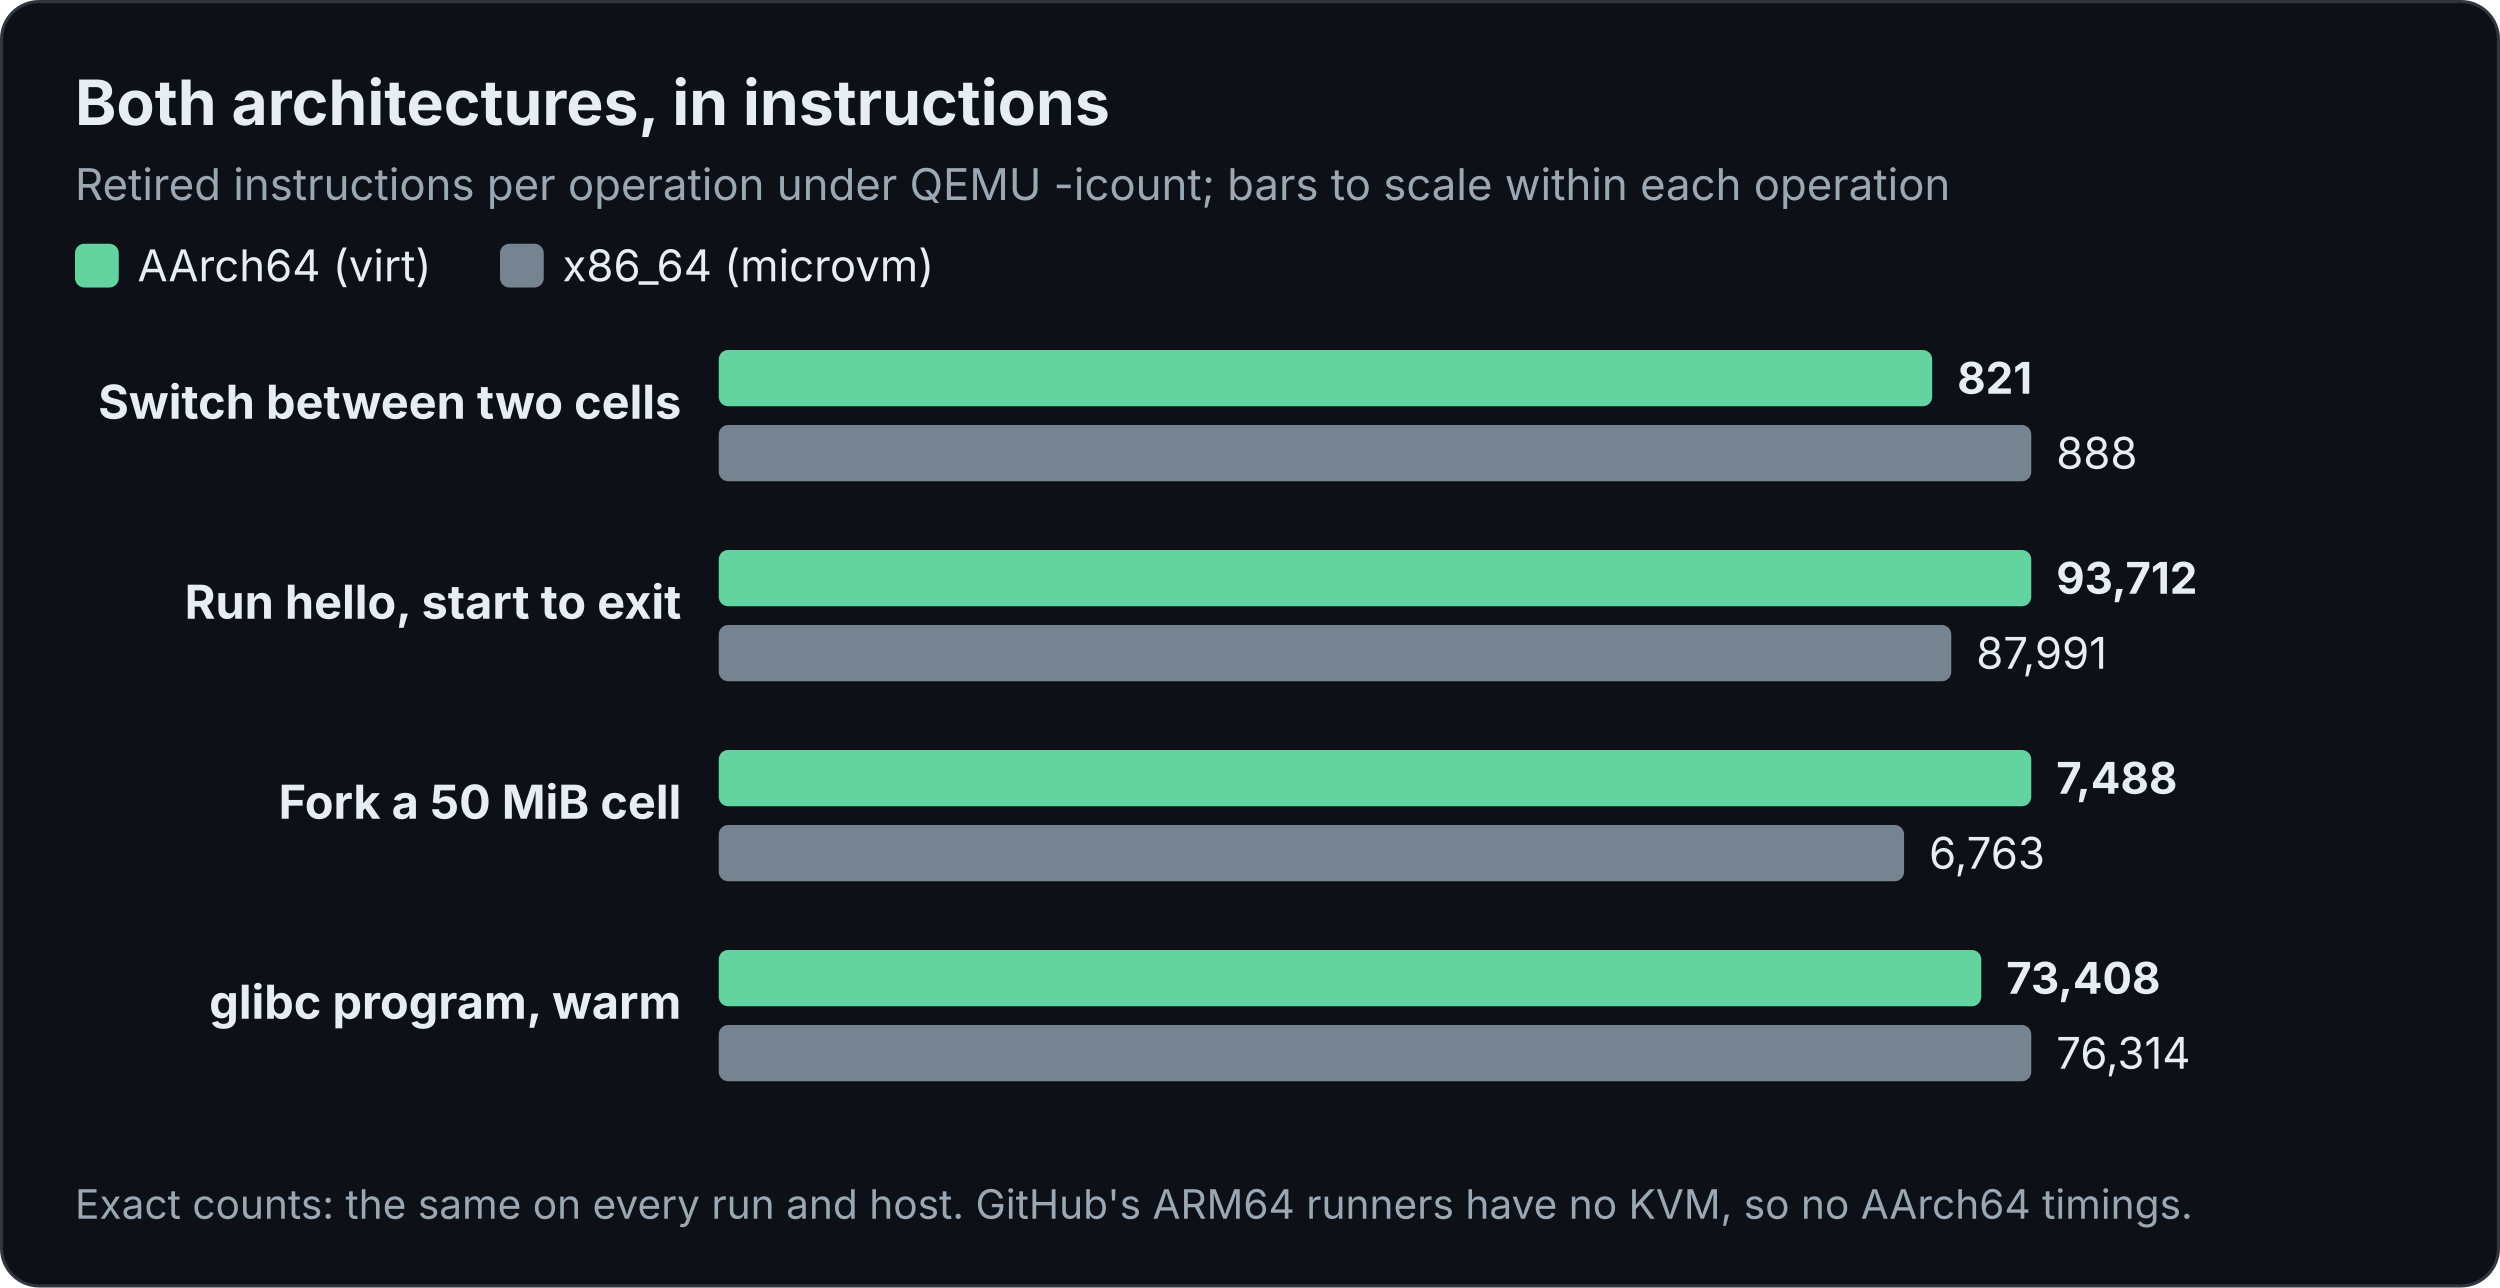
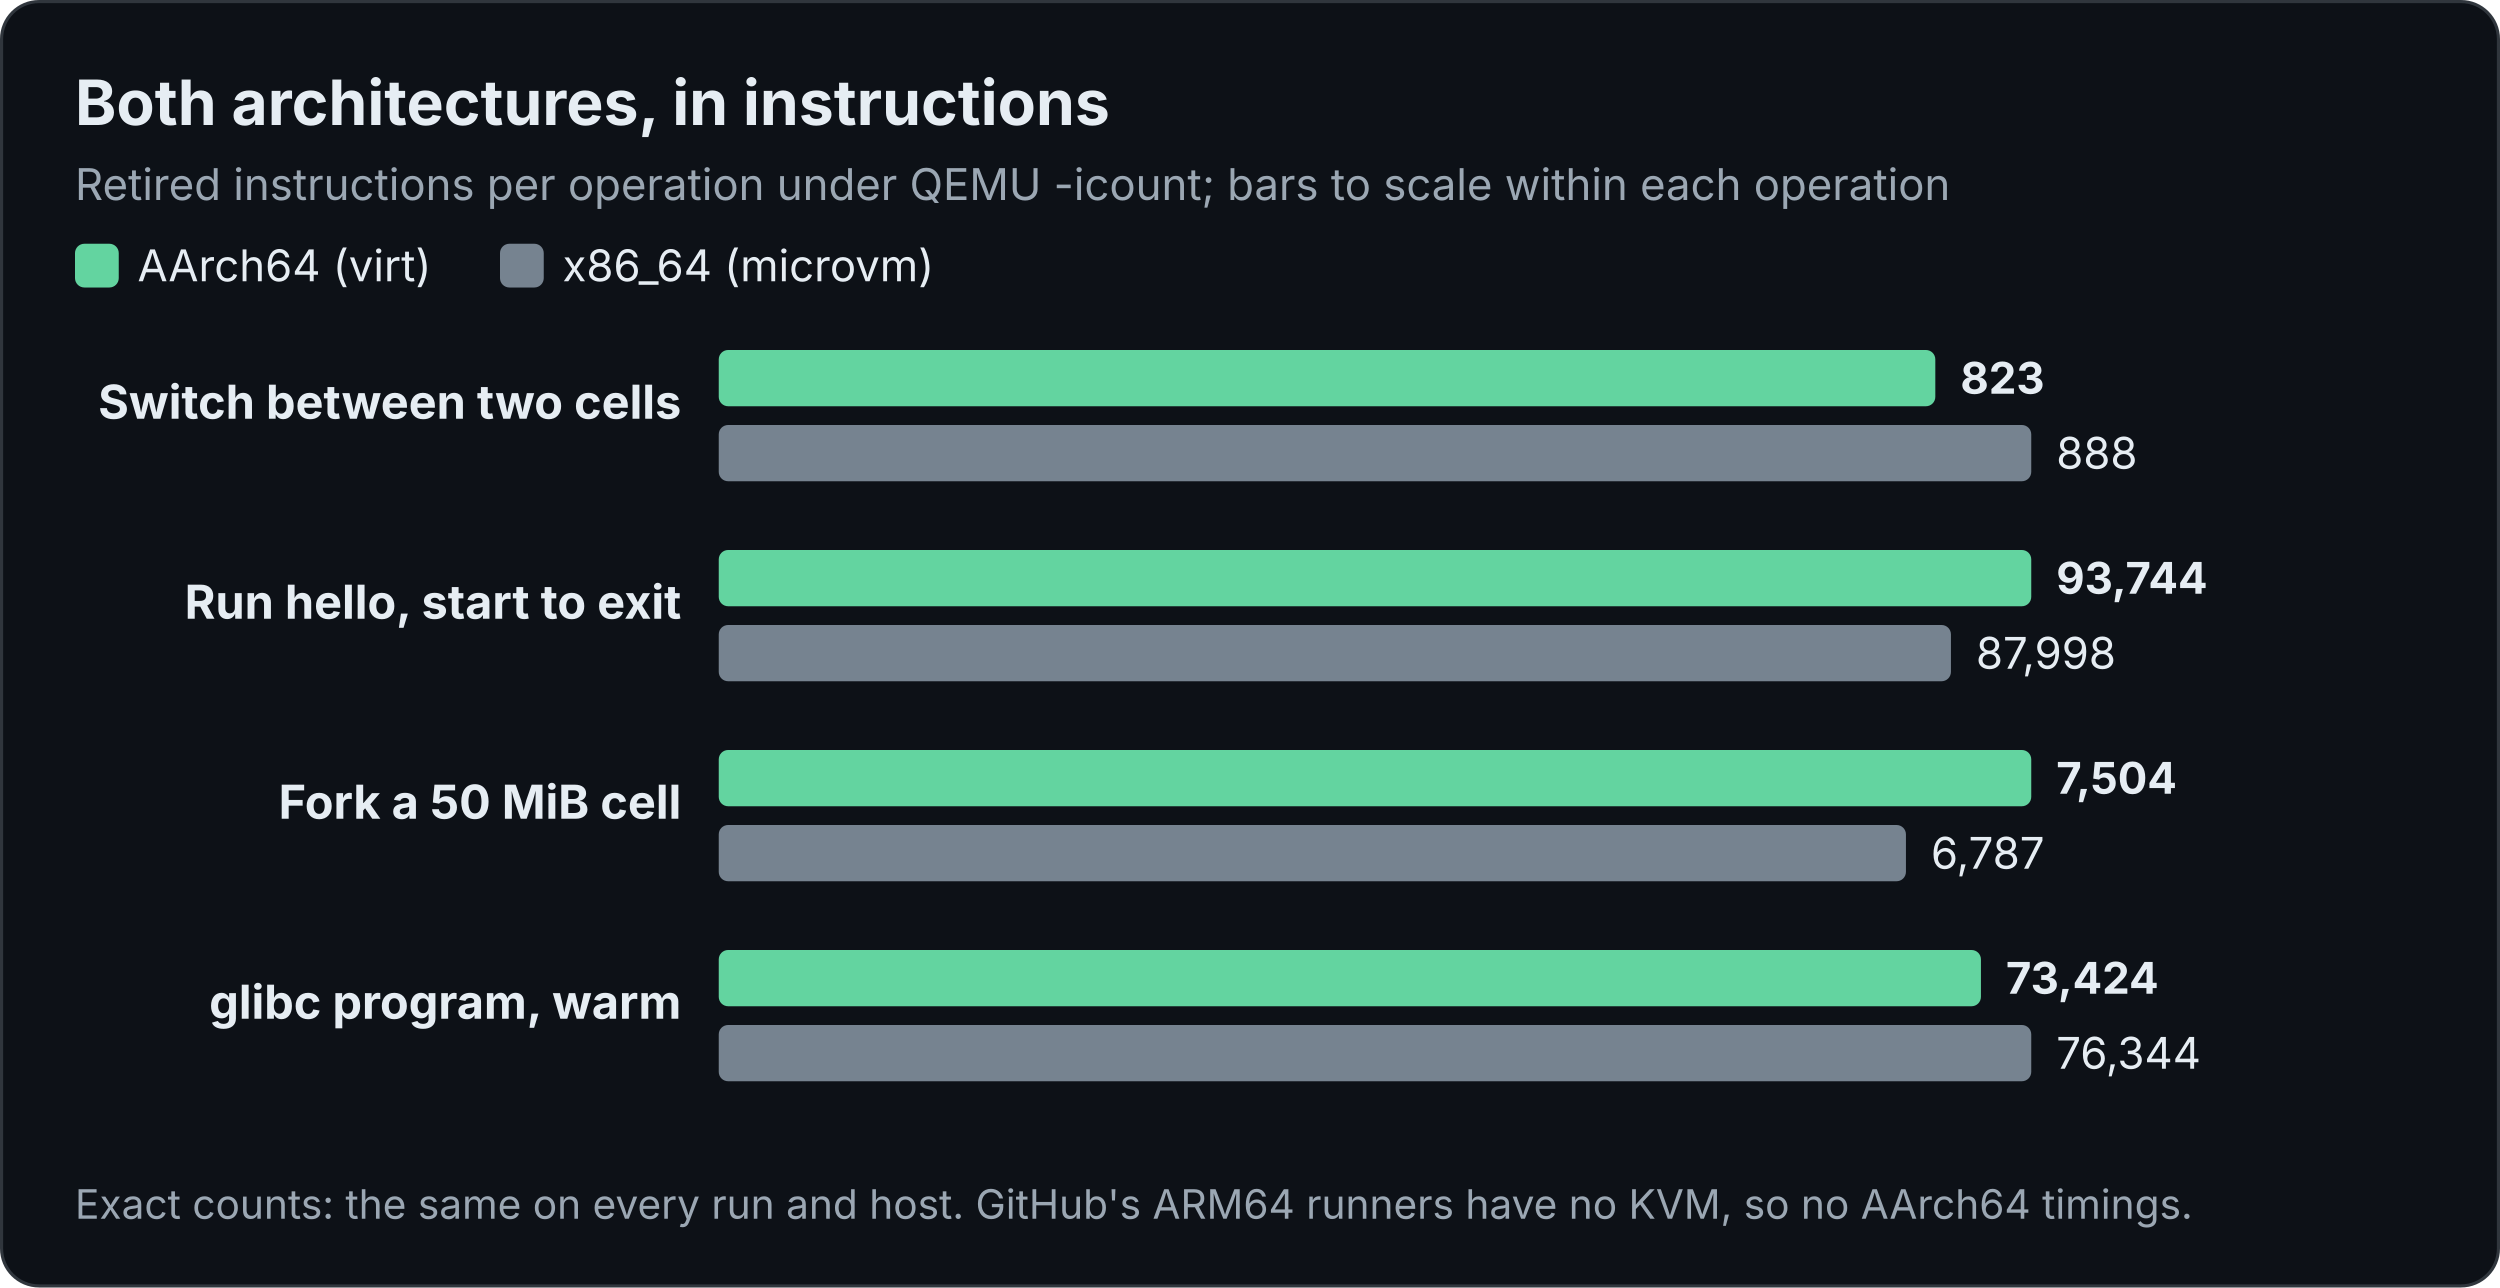
<svg xmlns="http://www.w3.org/2000/svg" viewBox="0 0 800 412" width="800" height="412" role="img" font-family="Inter, -apple-system, Segoe UI, Helvetica, Arial, sans-serif">
  <defs>
    <marker id="a" viewBox="0 0 10 10" refX="10" refY="5" markerWidth="7" markerHeight="7" orient="auto">
      <path d="M0 0L10 5L0 10z" fill="#8b98a5" />
    </marker>
    <marker id="g" viewBox="0 0 10 10" refX="10" refY="5" markerWidth="7" markerHeight="7" orient="auto">
      <path d="M0 0L10 5L0 10z" fill="#63d4a0" />
    </marker>
    <marker id="b" viewBox="0 0 10 10" refX="10" refY="5" markerWidth="7" markerHeight="7" orient="auto">
      <path d="M0 0L10 5L0 10z" fill="#79b8ff" />
    </marker>
    <marker id="o" viewBox="0 0 10 10" refX="10" refY="5" markerWidth="7" markerHeight="7" orient="auto">
      <path d="M0 0L10 5L0 10z" fill="#f2c14e" />
    </marker>
    <marker id="r" viewBox="0 0 10 10" refX="10" refY="5" markerWidth="7" markerHeight="7" orient="auto">
      <path d="M0 0L10 5L0 10z" fill="#ff8a80" />
    </marker>
    <marker id="c" viewBox="0 0 10 10" refX="10" refY="5" markerWidth="7" markerHeight="7" orient="auto">
      <path d="M0 0L10 5L0 10z" fill="#63d4a0" />
    </marker>
  </defs>
  <rect class="bg" x="0.5" y="0.5" width="799" height="411" rx="12" fill="#0d1117" stroke="#30363d" />
  <text x="24" y="40" font-size="20" fill="#e6edf3" font-weight="700">Both architectures, in instructions</text>
  <text x="24" y="64" font-size="14" fill="#9ba7b3">Retired instructions per operation under QEMU -icount; bars to scale within each operation</text>
  <rect x="24" y="78" width="14" height="14" rx="3" fill="#63d4a0" stroke="#63d4a0" stroke-width="0" />
  <text x="44" y="90" font-size="14" fill="#e6edf3">AArch64 (virt)</text>
  <rect x="160" y="78" width="14" height="14" rx="3" fill="#768390" stroke="#768390" stroke-width="0" />
  <text x="180" y="90" font-size="14" fill="#e6edf3">x86_64 (microvm)</text>
  <text x="218" y="134" font-size="15" fill="#e6edf3" font-weight="700" text-anchor="end">Switch between two cells</text>
-   <rect x="230" y="112" width="388.3" height="18" rx="3" fill="#63d4a0" stroke="#63d4a0" stroke-width="0" />
-   <text x="626.3" y="126" font-size="14" fill="#e6edf3" font-weight="700">821</text>
+   <rect x="230" y="112" width="389.3" height="18" rx="3" fill="#63d4a0" stroke="#63d4a0" stroke-width="0" />
+   <text x="627.3" y="126" font-size="14" fill="#e6edf3" font-weight="700">823</text>
  <rect x="230" y="136" width="420.0" height="18" rx="3" fill="#768390" stroke="#768390" stroke-width="0" />
  <text x="658.0" y="150" font-size="14" fill="#e6edf3">888</text>
  <text x="218" y="198" font-size="15" fill="#e6edf3" font-weight="700" text-anchor="end">Run hello, start to exit</text>
  <rect x="230" y="176" width="420.0" height="18" rx="3" fill="#63d4a0" stroke="#63d4a0" stroke-width="0" />
-   <text x="658.0" y="190" font-size="14" fill="#e6edf3" font-weight="700">93,712</text>
-   <rect x="230" y="200" width="394.4" height="18" rx="3" fill="#768390" stroke="#768390" stroke-width="0" />
-   <text x="632.4" y="214" font-size="14" fill="#e6edf3">87,991</text>
+   <text x="658.0" y="190" font-size="14" fill="#e6edf3" font-weight="700">93,744</text>
+   <rect x="230" y="200" width="394.3" height="18" rx="3" fill="#768390" stroke="#768390" stroke-width="0" />
+   <text x="632.3" y="214" font-size="14" fill="#e6edf3">87,998</text>
  <text x="218" y="262" font-size="15" fill="#e6edf3" font-weight="700" text-anchor="end">Fork a 50 MiB cell</text>
  <rect x="230" y="240" width="420.0" height="18" rx="3" fill="#63d4a0" stroke="#63d4a0" stroke-width="0" />
-   <text x="658.0" y="254" font-size="14" fill="#e6edf3" font-weight="700">7,488</text>
-   <rect x="230" y="264" width="379.3" height="18" rx="3" fill="#768390" stroke="#768390" stroke-width="0" />
-   <text x="617.3" y="278" font-size="14" fill="#e6edf3">6,763</text>
+   <text x="658.0" y="254" font-size="14" fill="#e6edf3" font-weight="700">7,504</text>
+   <rect x="230" y="264" width="379.9" height="18" rx="3" fill="#768390" stroke="#768390" stroke-width="0" />
+   <text x="617.9" y="278" font-size="14" fill="#e6edf3">6,787</text>
  <text x="218" y="326" font-size="15" fill="#e6edf3" font-weight="700" text-anchor="end">glibc program, warm</text>
-   <rect x="230" y="304" width="404.0" height="18" rx="3" fill="#63d4a0" stroke="#63d4a0" stroke-width="0" />
-   <text x="642.0" y="318" font-size="14" fill="#e6edf3" font-weight="700">73,408</text>
+   <rect x="230" y="304" width="403.9" height="18" rx="3" fill="#63d4a0" stroke="#63d4a0" stroke-width="0" />
+   <text x="641.9" y="318" font-size="14" fill="#e6edf3" font-weight="700">73,424</text>
  <rect x="230" y="328" width="420.0" height="18" rx="3" fill="#768390" stroke="#768390" stroke-width="0" />
-   <text x="658.0" y="342" font-size="14" fill="#e6edf3">76,314</text>
+   <text x="658.0" y="342" font-size="14" fill="#e6edf3">76,344</text>
  <text x="24" y="390" font-size="13" fill="#9ba7b3">Exact counts: the same on every run and host. GitHub's ARM64 runners have no KVM, so no AArch64 timings.</text>
</svg>
